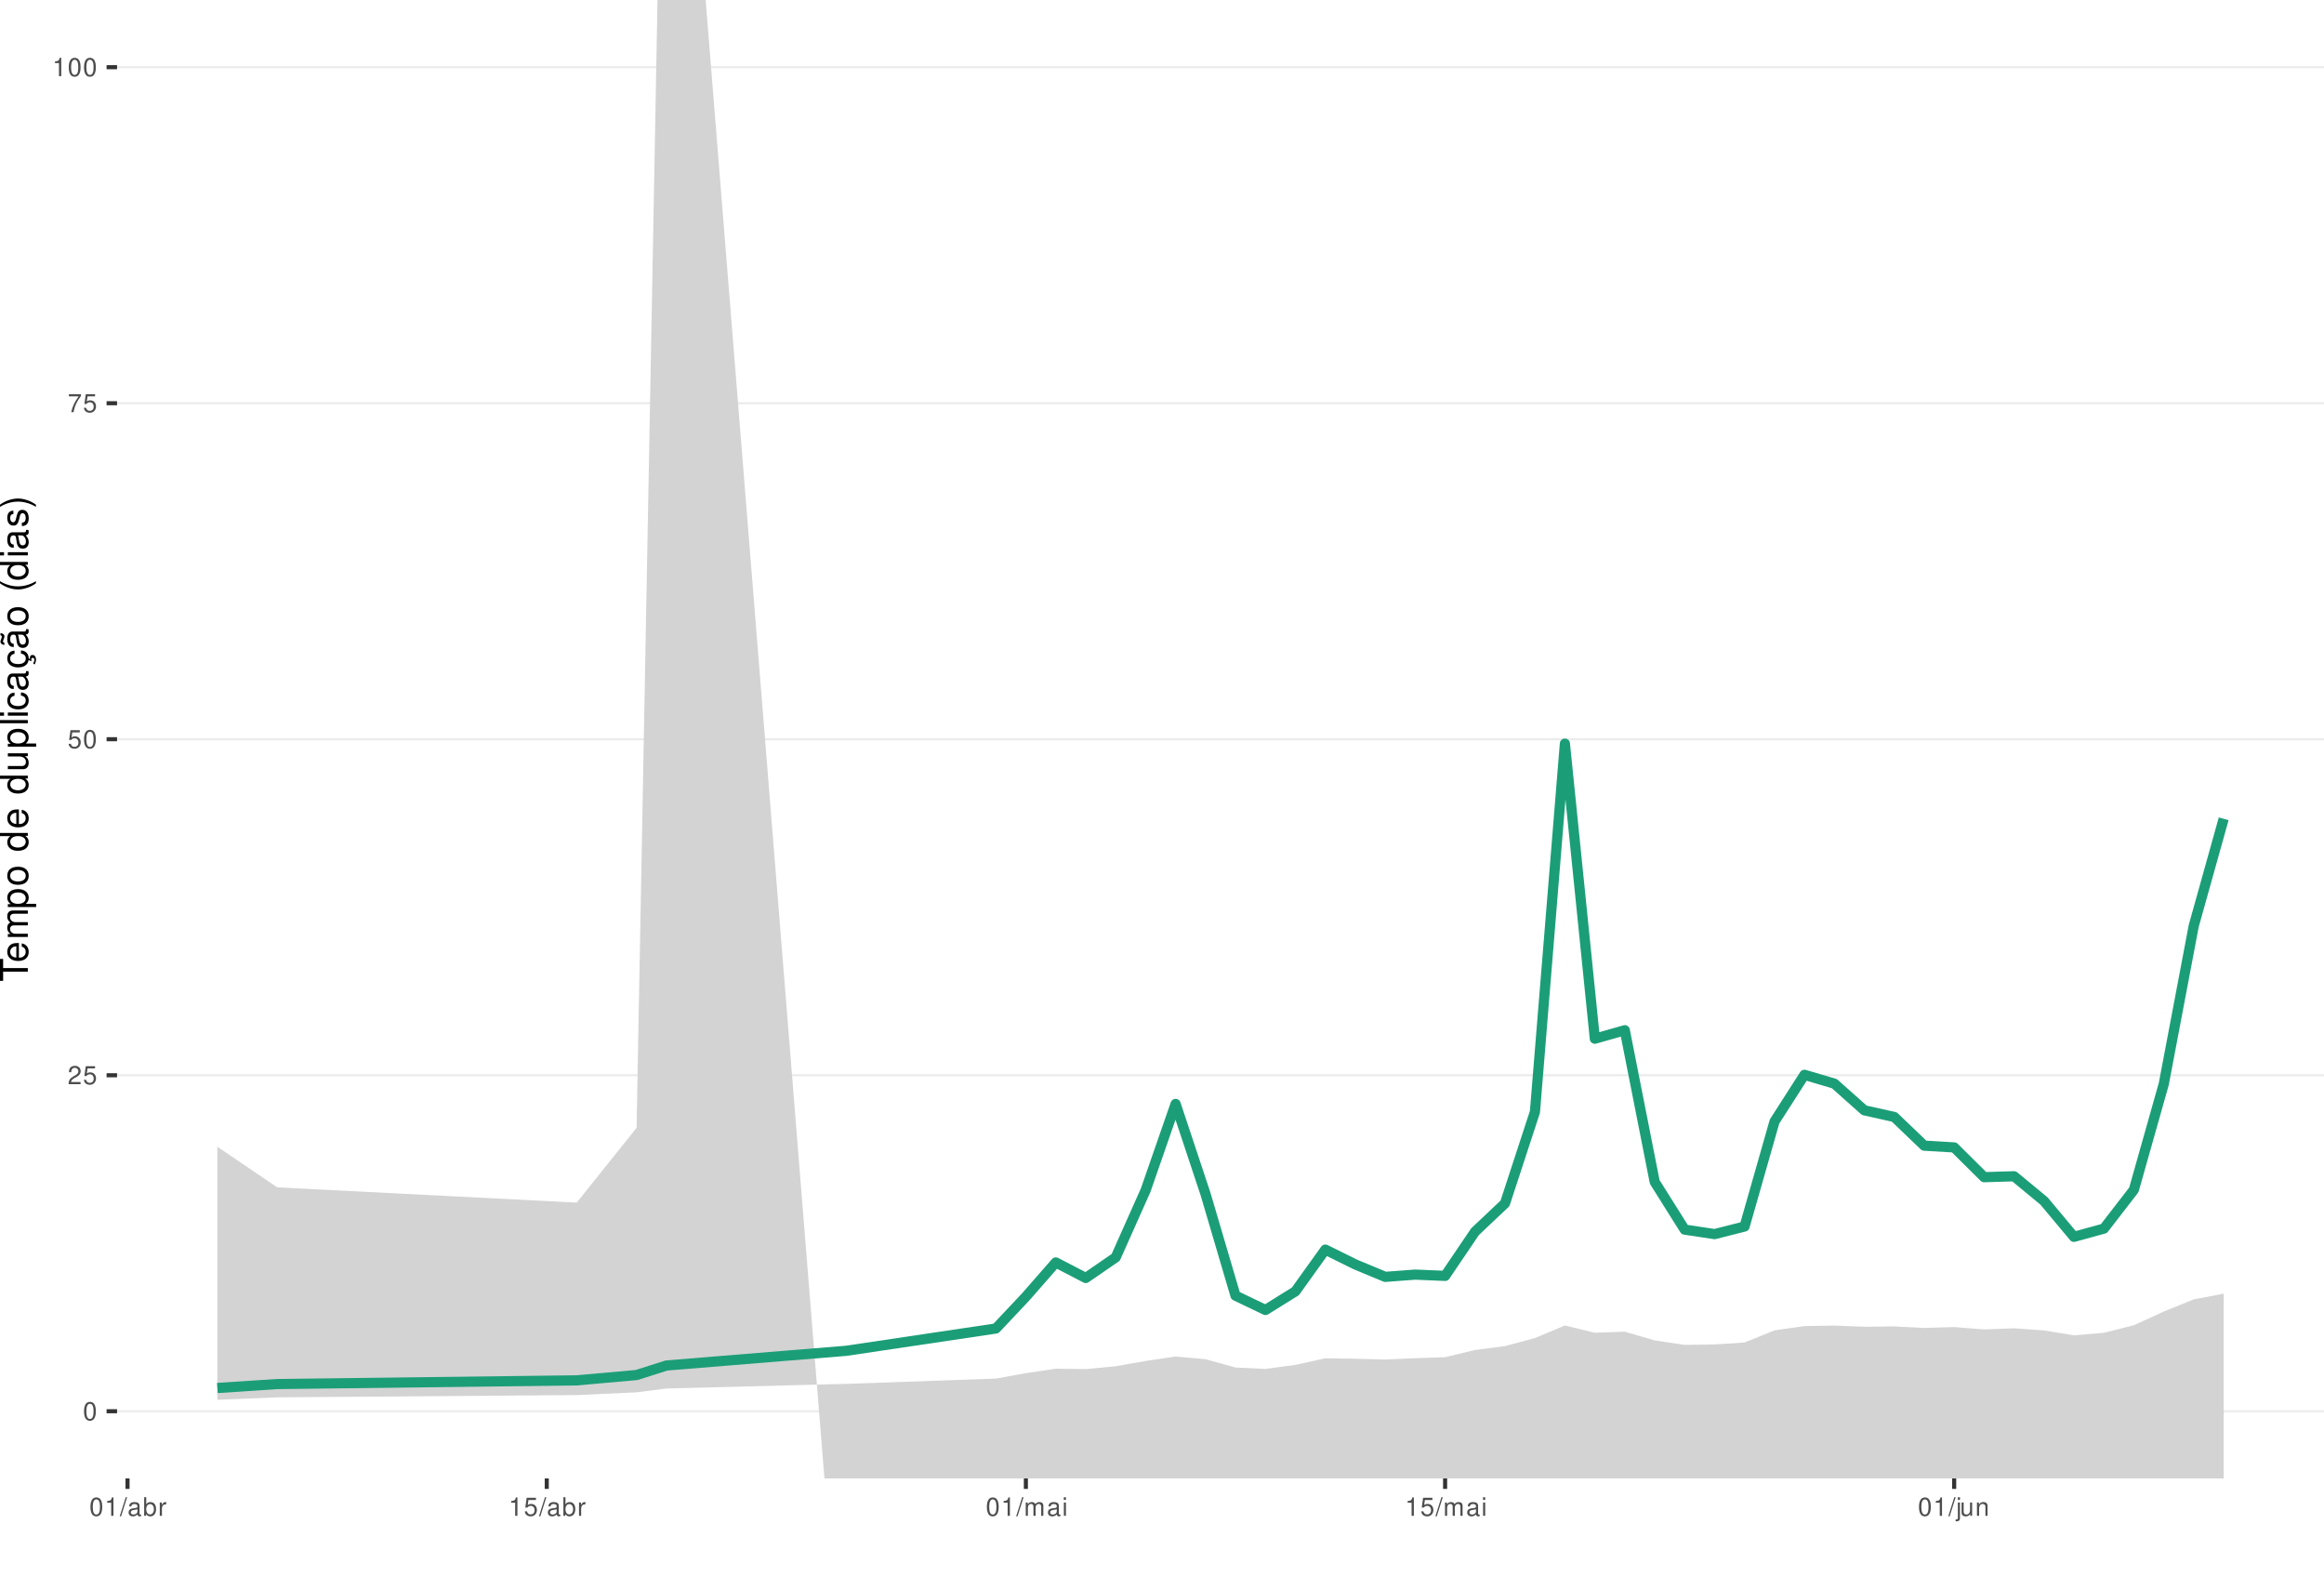
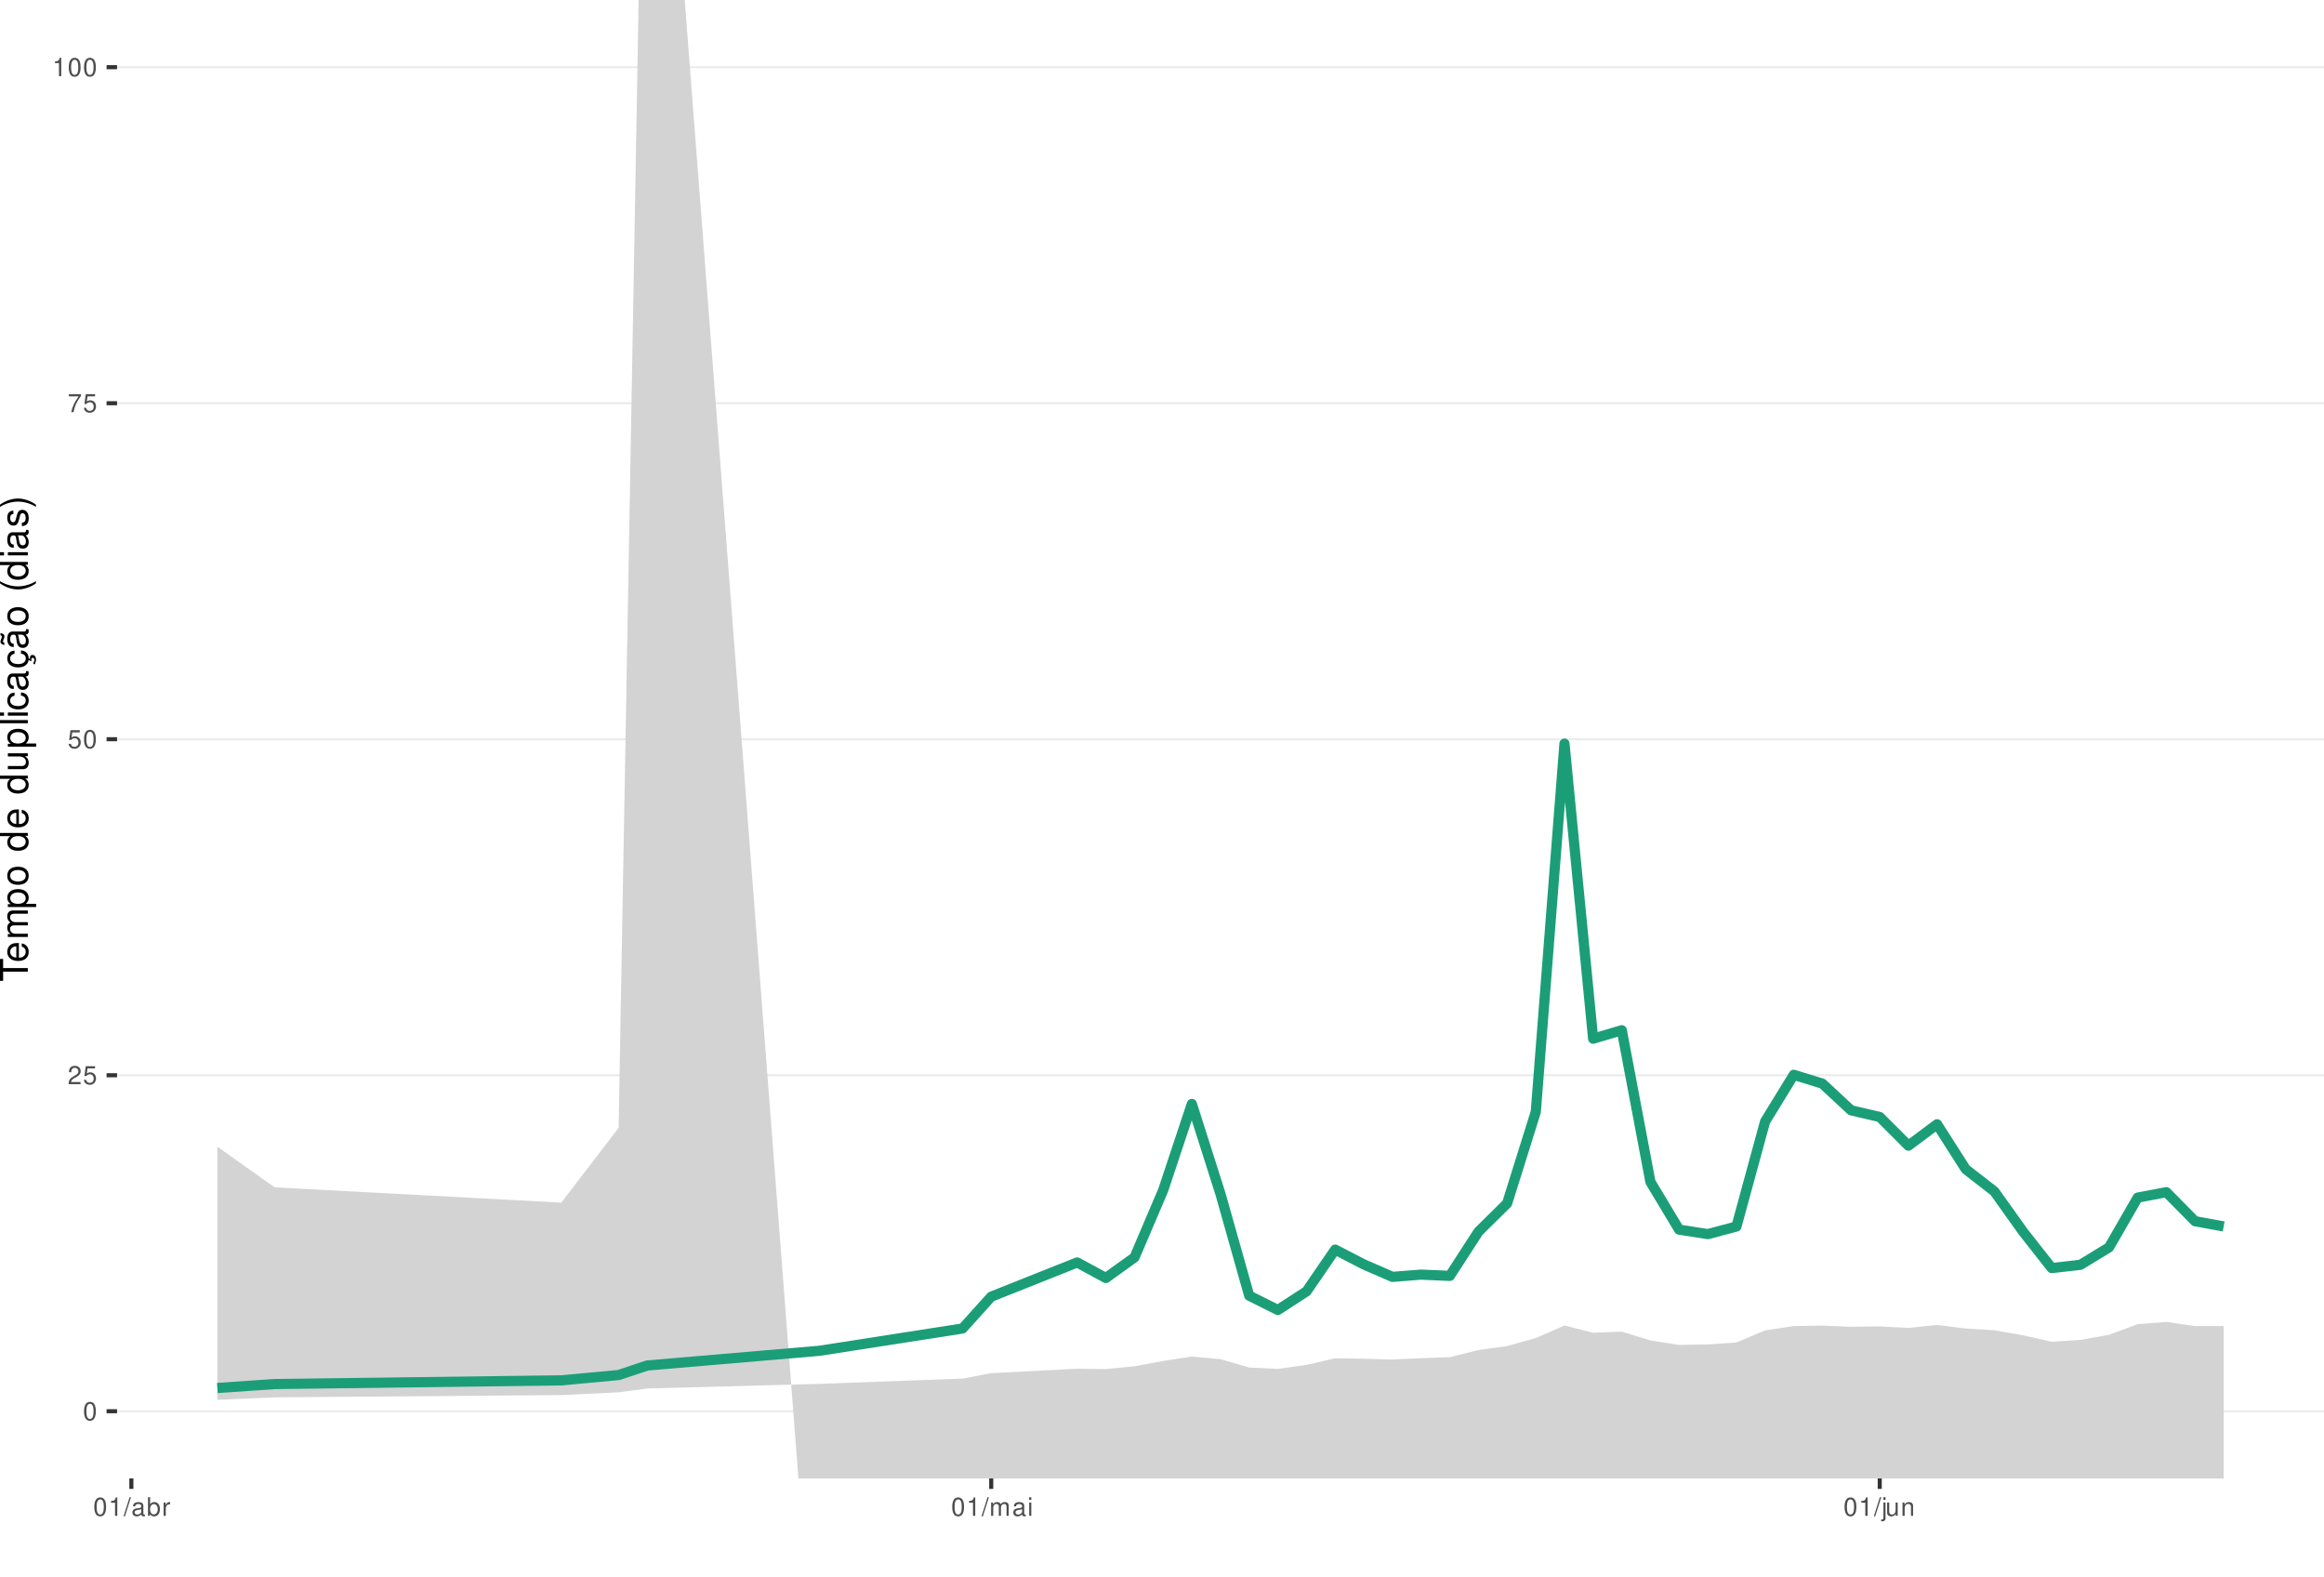
<svg xmlns="http://www.w3.org/2000/svg" xmlns:xlink="http://www.w3.org/1999/xlink" width="609pt" height="413pt" viewBox="0 0 609 413" version="1.1">
  <defs>
    <g>
      <symbol overflow="visible" id="glyph0-0">
        <path style="stroke:none;" d="" />
      </symbol>
      <symbol overflow="visible" id="glyph0-1">
        <path style="stroke:none;" d="M 1.828 -4.812 C 1.391 -4.812 0.984 -4.609 0.75 -4.281 C 0.438 -3.859 0.281 -3.219 0.281 -2.328 C 0.281 -0.703 0.812 0.156 1.828 0.156 C 2.828 0.156 3.375 -0.703 3.375 -2.297 C 3.375 -3.219 3.234 -3.844 2.922 -4.281 C 2.672 -4.625 2.281 -4.812 1.828 -4.812 Z M 1.828 -4.297 C 2.469 -4.297 2.781 -3.641 2.781 -2.344 C 2.781 -0.969 2.469 -0.328 1.812 -0.328 C 1.203 -0.328 0.891 -1 0.891 -2.328 C 0.891 -3.641 1.203 -4.297 1.828 -4.297 Z M 1.828 -4.297 " />
      </symbol>
      <symbol overflow="visible" id="glyph0-2">
        <path style="stroke:none;" d="M 3.375 -0.578 L 0.891 -0.578 C 0.938 -0.984 1.156 -1.234 1.734 -1.578 L 2.406 -1.953 C 3.062 -2.328 3.406 -2.812 3.406 -3.406 C 3.406 -3.812 3.234 -4.188 2.969 -4.438 C 2.688 -4.688 2.344 -4.812 1.891 -4.812 C 1.297 -4.812 0.844 -4.594 0.578 -4.188 C 0.422 -3.938 0.344 -3.641 0.328 -3.141 L 0.922 -3.141 C 0.938 -3.469 0.984 -3.672 1.062 -3.828 C 1.219 -4.125 1.516 -4.297 1.875 -4.297 C 2.406 -4.297 2.797 -3.906 2.797 -3.391 C 2.797 -3.016 2.578 -2.672 2.156 -2.438 L 1.547 -2.078 C 0.562 -1.516 0.281 -1.062 0.219 0 L 3.375 0 Z M 3.375 -0.578 " />
      </symbol>
      <symbol overflow="visible" id="glyph0-3">
        <path style="stroke:none;" d="M 3.172 -4.719 L 0.734 -4.719 L 0.375 -2.156 L 0.922 -2.156 C 1.188 -2.469 1.422 -2.594 1.797 -2.594 C 2.422 -2.594 2.812 -2.156 2.812 -1.453 C 2.812 -0.781 2.422 -0.359 1.781 -0.359 C 1.266 -0.359 0.953 -0.625 0.812 -1.156 L 0.234 -1.156 C 0.312 -0.766 0.375 -0.578 0.516 -0.406 C 0.781 -0.047 1.266 0.156 1.797 0.156 C 2.75 0.156 3.422 -0.547 3.422 -1.531 C 3.422 -2.469 2.797 -3.109 1.891 -3.109 C 1.562 -3.109 1.297 -3.016 1.016 -2.828 L 1.203 -4.141 L 3.172 -4.141 Z M 3.172 -4.719 " />
      </symbol>
      <symbol overflow="visible" id="glyph0-4">
        <path style="stroke:none;" d="M 3.469 -4.719 L 0.312 -4.719 L 0.312 -4.141 L 2.859 -4.141 C 1.734 -2.531 1.266 -1.547 0.922 0 L 1.547 0 C 1.797 -1.516 2.391 -2.812 3.469 -4.234 Z M 3.469 -4.719 " />
      </symbol>
      <symbol overflow="visible" id="glyph0-5">
        <path style="stroke:none;" d="M 1.719 -3.422 L 1.719 0 L 2.312 0 L 2.312 -4.812 L 1.922 -4.812 C 1.719 -4.078 1.578 -3.969 0.672 -3.859 L 0.672 -3.422 Z M 1.719 -3.422 " />
      </symbol>
      <symbol overflow="visible" id="glyph0-6">
        <path style="stroke:none;" d="M 1.531 -4.859 L -0.047 0.141 L 0.312 0.141 L 1.891 -4.859 Z M 1.531 -4.859 " />
      </symbol>
      <symbol overflow="visible" id="glyph0-7">
        <path style="stroke:none;" d="M 3.562 -0.328 C 3.5 -0.312 3.469 -0.312 3.438 -0.312 C 3.25 -0.312 3.141 -0.406 3.141 -0.578 L 3.141 -2.641 C 3.141 -3.25 2.688 -3.594 1.828 -3.594 C 1.312 -3.594 0.906 -3.438 0.672 -3.188 C 0.516 -3 0.453 -2.797 0.438 -2.453 L 0.984 -2.453 C 1.031 -2.875 1.297 -3.078 1.812 -3.078 C 2.312 -3.078 2.594 -2.891 2.594 -2.562 L 2.594 -2.406 C 2.578 -2.172 2.469 -2.078 2.016 -2.031 C 1.219 -1.922 1.109 -1.891 0.891 -1.812 C 0.484 -1.641 0.281 -1.328 0.281 -0.875 C 0.281 -0.25 0.719 0.156 1.422 0.156 C 1.859 0.156 2.219 0 2.609 -0.359 C 2.656 0 2.828 0.156 3.188 0.156 C 3.297 0.156 3.375 0.141 3.562 0.094 Z M 2.594 -1.094 C 2.594 -0.906 2.531 -0.797 2.375 -0.641 C 2.141 -0.438 1.875 -0.328 1.547 -0.328 C 1.109 -0.328 0.859 -0.547 0.859 -0.891 C 0.859 -1.266 1.094 -1.438 1.703 -1.531 C 2.297 -1.609 2.406 -1.641 2.594 -1.719 Z M 2.594 -1.094 " />
      </symbol>
      <symbol overflow="visible" id="glyph0-8">
        <path style="stroke:none;" d="M 0.359 -4.859 L 0.359 0 L 0.859 0 L 0.859 -0.453 C 1.125 -0.047 1.484 0.156 1.969 0.156 C 2.875 0.156 3.484 -0.594 3.484 -1.75 C 3.484 -2.891 2.922 -3.594 1.984 -3.594 C 1.516 -3.594 1.172 -3.406 0.906 -3.016 L 0.906 -4.859 Z M 1.891 -3.062 C 2.5 -3.062 2.906 -2.531 2.906 -1.703 C 2.906 -0.906 2.484 -0.359 1.891 -0.359 C 1.297 -0.359 0.906 -0.906 0.906 -1.719 C 0.906 -2.531 1.297 -3.062 1.891 -3.062 Z M 1.891 -3.062 " />
      </symbol>
      <symbol overflow="visible" id="glyph0-9">
        <path style="stroke:none;" d="M 0.453 -3.484 L 0.453 0 L 1.016 0 L 1.016 -1.812 C 1.031 -2.656 1.375 -3.016 2.141 -3 L 2.141 -3.562 C 2.047 -3.578 1.984 -3.594 1.922 -3.594 C 1.562 -3.594 1.297 -3.375 0.969 -2.859 L 0.969 -3.484 Z M 0.453 -3.484 " />
      </symbol>
      <symbol overflow="visible" id="glyph0-10">
        <path style="stroke:none;" d="M 0.469 -3.484 L 0.469 0 L 1.031 0 L 1.031 -2.188 C 1.031 -2.703 1.391 -3.109 1.844 -3.109 C 2.25 -3.109 2.484 -2.844 2.484 -2.406 L 2.484 0 L 3.047 0 L 3.047 -2.188 C 3.047 -2.703 3.422 -3.109 3.875 -3.109 C 4.266 -3.109 4.516 -2.844 4.516 -2.406 L 4.516 0 L 5.078 0 L 5.078 -2.609 C 5.078 -3.234 4.719 -3.594 4.062 -3.594 C 3.594 -3.594 3.312 -3.453 2.984 -3.062 C 2.781 -3.422 2.5 -3.594 2.047 -3.594 C 1.578 -3.594 1.266 -3.422 0.984 -3 L 0.984 -3.484 Z M 0.469 -3.484 " />
      </symbol>
      <symbol overflow="visible" id="glyph0-11">
        <path style="stroke:none;" d="M 1 -3.484 L 0.453 -3.484 L 0.453 0 L 1 0 Z M 1 -4.859 L 0.438 -4.859 L 0.438 -4.156 L 1 -4.156 Z M 1 -4.859 " />
      </symbol>
      <symbol overflow="visible" id="glyph0-12">
        <path style="stroke:none;" d="M 0.469 -3.484 L 0.469 0.5 C 0.469 0.859 0.359 0.969 0.016 0.969 C -0.031 0.969 -0.047 0.969 -0.125 0.953 L -0.125 1.438 C -0.047 1.438 -0.016 1.453 0.062 1.453 C 0.688 1.453 1.016 1.203 1.016 0.719 L 1.016 -3.484 Z M 1.016 -4.859 L 0.469 -4.859 L 0.469 -4.156 L 1.016 -4.156 Z M 1.016 -4.859 " />
      </symbol>
      <symbol overflow="visible" id="glyph0-13">
        <path style="stroke:none;" d="M 3.203 0 L 3.203 -3.484 L 2.656 -3.484 L 2.656 -1.516 C 2.656 -0.797 2.281 -0.328 1.703 -0.328 C 1.266 -0.328 0.984 -0.594 0.984 -1.016 L 0.984 -3.484 L 0.438 -3.484 L 0.438 -0.797 C 0.438 -0.219 0.859 0.156 1.547 0.156 C 2.062 0.156 2.391 -0.031 2.703 -0.484 L 2.703 0 Z M 3.203 0 " />
      </symbol>
      <symbol overflow="visible" id="glyph0-14">
        <path style="stroke:none;" d="M 0.469 -3.484 L 0.469 0 L 1.031 0 L 1.031 -1.922 C 1.031 -2.641 1.391 -3.109 1.969 -3.109 C 2.406 -3.109 2.688 -2.828 2.688 -2.422 L 2.688 0 L 3.234 0 L 3.234 -2.641 C 3.234 -3.219 2.812 -3.594 2.141 -3.594 C 1.625 -3.594 1.281 -3.391 0.984 -2.906 L 0.984 -3.484 Z M 0.469 -3.484 " />
      </symbol>
      <symbol overflow="visible" id="glyph1-0">
        <path style="stroke:none;" d="" />
      </symbol>
      <symbol overflow="visible" id="glyph1-1">
        <path style="stroke:none;" d="M -6.469 -3.547 L -6.469 -5.938 L -7.297 -5.938 L -7.297 -0.203 L -6.469 -0.203 L -6.469 -2.609 L 0 -2.609 L 0 -3.547 Z M -6.469 -3.547 " />
      </symbol>
      <symbol overflow="visible" id="glyph1-2">
        <path style="stroke:none;" d="M -2.344 -5.125 C -3.141 -5.125 -3.625 -5.062 -4.016 -4.922 C -4.875 -4.578 -5.391 -3.781 -5.391 -2.797 C -5.391 -1.344 -4.281 -0.406 -2.547 -0.406 C -0.812 -0.406 0.234 -1.297 0.234 -2.781 C 0.234 -3.984 -0.453 -4.812 -1.594 -5.016 L -1.594 -4.188 C -0.906 -3.953 -0.547 -3.484 -0.547 -2.812 C -0.547 -2.281 -0.781 -1.828 -1.219 -1.547 C -1.516 -1.344 -1.812 -1.281 -2.344 -1.266 Z M -3.016 -1.297 C -3.984 -1.359 -4.625 -1.953 -4.625 -2.797 C -4.625 -3.641 -3.953 -4.234 -3.016 -4.234 Z M -3.016 -1.297 " />
      </symbol>
      <symbol overflow="visible" id="glyph1-3">
        <path style="stroke:none;" d="M -5.234 -0.703 L 0 -0.703 L 0 -1.547 L -3.297 -1.547 C -4.047 -1.547 -4.656 -2.094 -4.656 -2.766 C -4.656 -3.391 -4.281 -3.734 -3.609 -3.734 L 0 -3.734 L 0 -4.578 L -3.297 -4.578 C -4.047 -4.578 -4.656 -5.125 -4.656 -5.812 C -4.656 -6.422 -4.266 -6.781 -3.609 -6.781 L 0 -6.781 L 0 -7.625 L -3.938 -7.625 C -4.875 -7.625 -5.391 -7.078 -5.391 -6.094 C -5.391 -5.406 -5.188 -4.984 -4.594 -4.484 C -5.156 -4.188 -5.391 -3.766 -5.391 -3.078 C -5.391 -2.375 -5.125 -1.906 -4.5 -1.469 L -5.234 -1.469 Z M -5.234 -0.703 " />
      </symbol>
      <symbol overflow="visible" id="glyph1-4">
        <path style="stroke:none;" d="M 2.188 -0.547 L 2.188 -1.375 L -0.547 -1.375 C -0.016 -1.812 0.234 -2.312 0.234 -2.984 C 0.234 -4.344 -0.859 -5.234 -2.531 -5.234 C -4.297 -5.234 -5.391 -4.375 -5.391 -2.984 C -5.391 -2.266 -5.062 -1.703 -4.453 -1.312 L -5.234 -1.312 L -5.234 -0.547 Z M -4.609 -2.844 C -4.609 -3.766 -3.797 -4.359 -2.547 -4.359 C -1.359 -4.359 -0.547 -3.75 -0.547 -2.844 C -0.547 -1.953 -1.344 -1.375 -2.578 -1.375 C -3.812 -1.375 -4.609 -1.953 -4.609 -2.844 Z M -4.609 -2.844 " />
      </symbol>
      <symbol overflow="visible" id="glyph1-5">
        <path style="stroke:none;" d="M -5.391 -2.719 C -5.391 -1.234 -4.344 -0.359 -2.578 -0.359 C -0.812 -0.359 0.234 -1.234 0.234 -2.734 C 0.234 -4.203 -0.812 -5.094 -2.547 -5.094 C -4.359 -5.094 -5.391 -4.234 -5.391 -2.719 Z M -4.625 -2.734 C -4.625 -3.672 -3.844 -4.234 -2.547 -4.234 C -1.312 -4.234 -0.547 -3.656 -0.547 -2.734 C -0.547 -1.797 -1.312 -1.234 -2.578 -1.234 C -3.844 -1.234 -4.625 -1.797 -4.625 -2.734 Z M -4.625 -2.734 " />
      </symbol>
      <symbol overflow="visible" id="glyph1-6">
        <path style="stroke:none;" d="" />
      </symbol>
      <symbol overflow="visible" id="glyph1-7">
        <path style="stroke:none;" d="M -7.297 -4.953 L -7.297 -4.125 L -4.578 -4.125 C -5.109 -3.766 -5.391 -3.203 -5.391 -2.516 C -5.391 -1.156 -4.297 -0.266 -2.625 -0.266 C -0.859 -0.266 0.234 -1.125 0.234 -2.547 C 0.234 -3.266 -0.047 -3.766 -0.688 -4.203 L 0 -4.203 L 0 -4.953 Z M -4.609 -2.656 C -4.609 -3.547 -3.812 -4.125 -2.562 -4.125 C -1.344 -4.125 -0.547 -3.547 -0.547 -2.656 C -0.547 -1.734 -1.359 -1.125 -2.578 -1.125 C -3.797 -1.125 -4.609 -1.734 -4.609 -2.656 Z M -4.609 -2.656 " />
      </symbol>
      <symbol overflow="visible" id="glyph1-8">
        <path style="stroke:none;" d="M 0 -4.812 L -5.234 -4.812 L -5.234 -3.984 L -2.266 -3.984 C -1.203 -3.984 -0.5 -3.438 -0.5 -2.562 C -0.5 -1.906 -0.906 -1.484 -1.531 -1.484 L -5.234 -1.484 L -5.234 -0.656 L -1.203 -0.656 C -0.328 -0.656 0.234 -1.297 0.234 -2.312 C 0.234 -3.094 -0.047 -3.578 -0.734 -4.062 L 0 -4.062 Z M 0 -4.812 " />
      </symbol>
      <symbol overflow="visible" id="glyph1-9">
        <path style="stroke:none;" d="M -7.297 -1.516 L -7.297 -0.688 L 0 -0.688 L 0 -1.516 Z M -7.297 -1.516 " />
      </symbol>
      <symbol overflow="visible" id="glyph1-10">
        <path style="stroke:none;" d="M -5.234 -1.5 L -5.234 -0.672 L 0 -0.672 L 0 -1.5 Z M -7.297 -1.5 L -7.297 -0.656 L -6.234 -0.656 L -6.234 -1.5 Z M -7.297 -1.5 " />
      </symbol>
      <symbol overflow="visible" id="glyph1-11">
        <path style="stroke:none;" d="M -3.484 -4.703 C -3.984 -4.672 -4.312 -4.562 -4.609 -4.359 C -5.094 -4 -5.391 -3.375 -5.391 -2.641 C -5.391 -1.219 -4.266 -0.312 -2.531 -0.312 C -0.844 -0.312 0.234 -1.203 0.234 -2.625 C 0.234 -3.875 -0.516 -4.672 -1.797 -4.766 L -1.797 -3.938 C -0.953 -3.797 -0.547 -3.359 -0.547 -2.656 C -0.547 -1.734 -1.297 -1.188 -2.531 -1.188 C -3.844 -1.188 -4.625 -1.719 -4.625 -2.625 C -4.625 -3.328 -4.203 -3.766 -3.484 -3.875 Z M -3.484 -4.703 " />
      </symbol>
      <symbol overflow="visible" id="glyph1-12">
        <path style="stroke:none;" d="M -0.484 -5.344 C -0.469 -5.266 -0.469 -5.219 -0.469 -5.172 C -0.469 -4.875 -0.625 -4.719 -0.875 -4.719 L -3.953 -4.719 C -4.891 -4.719 -5.391 -4.047 -5.391 -2.75 C -5.391 -1.984 -5.172 -1.375 -4.781 -1.016 C -4.516 -0.766 -4.203 -0.672 -3.688 -0.656 L -3.688 -1.484 C -4.328 -1.562 -4.625 -1.938 -4.625 -2.719 C -4.625 -3.484 -4.344 -3.891 -3.844 -3.891 L -3.625 -3.891 C -3.266 -3.875 -3.125 -3.703 -3.047 -3.016 C -2.891 -1.844 -2.844 -1.656 -2.719 -1.344 C -2.453 -0.734 -2 -0.422 -1.312 -0.422 C -0.375 -0.422 0.234 -1.078 0.234 -2.141 C 0.234 -2.797 0 -3.328 -0.547 -3.922 C 0 -3.984 0.234 -4.234 0.234 -4.781 C 0.234 -4.953 0.203 -5.062 0.141 -5.344 Z M -1.656 -3.891 C -1.375 -3.891 -1.203 -3.812 -0.969 -3.562 C -0.656 -3.219 -0.5 -2.812 -0.5 -2.312 C -0.5 -1.672 -0.812 -1.297 -1.344 -1.297 C -1.891 -1.297 -2.172 -1.656 -2.297 -2.547 C -2.422 -3.438 -2.453 -3.609 -2.594 -3.891 Z M -1.656 -3.891 " />
      </symbol>
      <symbol overflow="visible" id="glyph1-13">
        <path style="stroke:none;" d="M 0.234 -2.641 C 0.234 -3.875 -0.547 -4.703 -1.797 -4.766 L -1.797 -3.938 C -0.953 -3.797 -0.531 -3.359 -0.531 -2.656 C -0.531 -1.734 -1.281 -1.188 -2.516 -1.188 C -3.844 -1.188 -4.625 -1.719 -4.625 -2.625 C -4.625 -3.328 -4.203 -3.766 -3.484 -3.875 L -3.484 -4.703 C -3.984 -4.672 -4.312 -4.562 -4.609 -4.359 C -5.094 -4 -5.391 -3.375 -5.391 -2.641 C -5.391 -1.219 -4.266 -0.312 -2.531 -0.312 C -1.469 -0.312 -0.625 -0.672 -0.156 -1.312 C 0.047 -1.594 0.125 -1.812 0.203 -2.25 L 0.922 -1.938 L 0.984 -2.062 C 0.938 -2.188 0.906 -2.25 0.906 -2.375 C 0.906 -2.656 1.047 -2.828 1.281 -2.828 C 1.547 -2.828 1.734 -2.594 1.734 -2.297 C 1.734 -2.031 1.672 -1.844 1.438 -1.406 L 1.406 -1.312 L 1.812 -1.094 C 2.078 -1.75 2.141 -1.953 2.141 -2.344 C 2.141 -3.109 1.781 -3.578 1.203 -3.578 C 0.781 -3.578 0.547 -3.297 0.547 -2.797 C 0.547 -2.703 0.547 -2.641 0.562 -2.516 Z M 0.234 -2.641 " />
      </symbol>
      <symbol overflow="visible" id="glyph1-14">
        <path style="stroke:none;" d="M -0.484 -5.344 C -0.469 -5.266 -0.469 -5.219 -0.469 -5.172 C -0.469 -4.875 -0.625 -4.719 -0.875 -4.719 L -3.953 -4.719 C -4.891 -4.719 -5.391 -4.047 -5.391 -2.75 C -5.391 -1.984 -5.172 -1.375 -4.781 -1.016 C -4.516 -0.766 -4.203 -0.672 -3.688 -0.656 L -3.688 -1.484 C -4.328 -1.562 -4.625 -1.938 -4.625 -2.719 C -4.625 -3.484 -4.344 -3.891 -3.844 -3.891 L -3.625 -3.891 C -3.266 -3.875 -3.125 -3.703 -3.047 -3.016 C -2.891 -1.844 -2.844 -1.656 -2.719 -1.344 C -2.453 -0.734 -2 -0.422 -1.312 -0.422 C -0.375 -0.422 0.234 -1.078 0.234 -2.141 C 0.234 -2.797 0 -3.328 -0.547 -3.922 C 0 -3.984 0.234 -4.234 0.234 -4.781 C 0.234 -4.953 0.203 -5.062 0.141 -5.344 Z M -1.656 -3.891 C -1.375 -3.891 -1.203 -3.812 -0.969 -3.562 C -0.656 -3.219 -0.5 -2.812 -0.5 -2.312 C -0.5 -1.672 -0.812 -1.297 -1.344 -1.297 C -1.891 -1.297 -2.172 -1.656 -2.297 -2.547 C -2.422 -3.438 -2.453 -3.609 -2.594 -3.891 Z M -7.172 -3.75 C -6.922 -3.672 -6.812 -3.547 -6.812 -3.375 C -6.812 -3.25 -6.875 -2.984 -6.984 -2.734 C -7.156 -2.312 -7.172 -2.25 -7.172 -2.047 C -7.172 -1.594 -6.797 -1.297 -6.141 -1.188 L -6.141 -1.766 C -6.375 -1.812 -6.5 -1.938 -6.5 -2.094 C -6.5 -2.203 -6.469 -2.344 -6.375 -2.578 C -6.156 -3.156 -6.125 -3.234 -6.125 -3.438 C -6.125 -3.922 -6.484 -4.219 -7.172 -4.312 Z M -7.172 -3.75 " />
      </symbol>
      <symbol overflow="visible" id="glyph1-15">
        <path style="stroke:none;" d="M -7.297 -2.359 C -5.984 -1.359 -4.156 -0.734 -2.594 -0.734 C -1.016 -0.734 0.812 -1.359 2.125 -2.359 L 2.125 -2.906 C 0.688 -2.031 -0.984 -1.547 -2.594 -1.547 C -4.188 -1.547 -5.875 -2.031 -7.297 -2.906 Z M -7.297 -2.359 " />
      </symbol>
      <symbol overflow="visible" id="glyph1-16">
        <path style="stroke:none;" d="M -3.781 -4.375 C -4.812 -4.375 -5.391 -3.688 -5.391 -2.484 C -5.391 -1.266 -4.766 -0.469 -3.797 -0.469 C -2.969 -0.469 -2.578 -0.891 -2.281 -2.125 L -2.094 -2.906 C -1.953 -3.484 -1.734 -3.719 -1.375 -3.719 C -0.875 -3.719 -0.547 -3.234 -0.547 -2.5 C -0.547 -2.047 -0.672 -1.672 -0.891 -1.453 C -1.047 -1.328 -1.188 -1.266 -1.562 -1.219 L -1.562 -0.344 C -0.344 -0.375 0.234 -1.062 0.234 -2.438 C 0.234 -3.75 -0.422 -4.594 -1.438 -4.594 C -2.203 -4.594 -2.641 -4.156 -2.891 -3.109 L -3.078 -2.312 C -3.234 -1.625 -3.453 -1.344 -3.828 -1.344 C -4.312 -1.344 -4.625 -1.766 -4.625 -2.453 C -4.625 -3.125 -4.328 -3.484 -3.781 -3.5 Z M -3.781 -4.375 " />
      </symbol>
      <symbol overflow="visible" id="glyph1-17">
        <path style="stroke:none;" d="M 2.125 -0.938 C 0.812 -1.938 -1.016 -2.562 -2.578 -2.562 C -4.156 -2.562 -5.984 -1.938 -7.297 -0.938 L -7.297 -0.375 C -5.859 -1.266 -4.188 -1.75 -2.578 -1.75 C -0.984 -1.75 0.703 -1.266 2.125 -0.375 Z M 2.125 -0.938 " />
      </symbol>
    </g>
    <clipPath id="clip1">
      <path d="M 30.672 0 L 609 0 L 609 387.328 L 30.672 387.328 Z M 30.672 0 " />
    </clipPath>
    <clipPath id="clip2">
      <path d="M 30.672 369 L 609 369 L 609 370 L 30.672 370 Z M 30.672 369 " />
    </clipPath>
    <clipPath id="clip3">
      <path d="M 30.672 281 L 609 281 L 609 282 L 30.672 282 Z M 30.672 281 " />
    </clipPath>
    <clipPath id="clip4">
      <path d="M 30.672 193 L 609 193 L 609 194 L 30.672 194 Z M 30.672 193 " />
    </clipPath>
    <clipPath id="clip5">
      <path d="M 30.672 105 L 609 105 L 609 106 L 30.672 106 Z M 30.672 105 " />
    </clipPath>
    <clipPath id="clip6">
      <path d="M 30.672 17 L 609 17 L 609 18 L 30.672 18 Z M 30.672 17 " />
    </clipPath>
    <clipPath id="clip7">
      <path d="M 56 0 L 583 0 L 583 387.328 L 56 387.328 Z M 56 0 " />
    </clipPath>
  </defs>
  <g id="surface51">
    <rect x="0" y="0" width="609" height="413" style="fill:rgb(100%,100%,100%);fill-opacity:1;stroke:none;" />
    <rect x="0" y="0" width="609" height="413" style="fill:rgb(100%,100%,100%);fill-opacity:1;stroke:none;" />
    <path style="fill:none;stroke-width:1.067;stroke-linecap:round;stroke-linejoin:round;stroke:rgb(100%,100%,100%);stroke-opacity:1;stroke-miterlimit:10;" d="M 0 413 L 609 413 L 609 0 L 0 0 Z M 0 413 " />
    <g clip-path="url(#clip1)" clip-rule="nonzero">
      <path style=" stroke:none;fill-rule:nonzero;fill:rgb(100%,100%,100%);fill-opacity:1;" d="M 30.672 387.328 L 609 387.328 L 609 0 L 30.672 0 Z M 30.672 387.328 " />
    </g>
    <g clip-path="url(#clip2)" clip-rule="nonzero">
      <path style="fill:none;stroke-width:0.533;stroke-linecap:butt;stroke-linejoin:round;stroke:rgb(92.157%,92.157%,92.157%);stroke-opacity:1;stroke-miterlimit:10;" d="M 30.672 369.723 L 609 369.723 " />
    </g>
    <g clip-path="url(#clip3)" clip-rule="nonzero">
      <path style="fill:none;stroke-width:0.533;stroke-linecap:butt;stroke-linejoin:round;stroke:rgb(92.157%,92.157%,92.157%);stroke-opacity:1;stroke-miterlimit:10;" d="M 30.672 281.695 L 609 281.695 " />
    </g>
    <g clip-path="url(#clip4)" clip-rule="nonzero">
      <path style="fill:none;stroke-width:0.533;stroke-linecap:butt;stroke-linejoin:round;stroke:rgb(92.157%,92.157%,92.157%);stroke-opacity:1;stroke-miterlimit:10;" d="M 30.672 193.664 L 609 193.664 " />
    </g>
    <g clip-path="url(#clip5)" clip-rule="nonzero">
      <path style="fill:none;stroke-width:0.533;stroke-linecap:butt;stroke-linejoin:round;stroke:rgb(92.157%,92.157%,92.157%);stroke-opacity:1;stroke-miterlimit:10;" d="M 30.672 105.637 L 609 105.637 " />
    </g>
    <g clip-path="url(#clip6)" clip-rule="nonzero">
      <path style="fill:none;stroke-width:0.533;stroke-linecap:butt;stroke-linejoin:round;stroke:rgb(92.157%,92.157%,92.157%);stroke-opacity:1;stroke-miterlimit:10;" d="M 30.672 17.605 L 609 17.605 " />
    </g>
    <g clip-path="url(#clip7)" clip-rule="nonzero">
-       <path style=" stroke:none;fill-rule:nonzero;fill:rgb(82.745%,82.745%,82.745%);fill-opacity:1;" d="M 56.957 300.422 L 72.652 311.066 L 151.125 315.062 L 166.816 295.473 L 172.301 0 L 184.914 0 L 218.105 413 L 260.414 413 L 260.984 412.332 L 268.828 400.223 L 276.676 396.113 L 284.523 400.352 L 292.371 398.48 L 300.219 394.09 L 308.066 392.094 L 315.91 396.125 L 321.969 413 L 345.863 413 L 347.301 410.402 L 349.754 413 L 396.992 413 L 402.23 407.398 L 410.078 400 L 417.926 405.371 L 425.77 405.629 L 430.254 413 L 582.711 413 L 582.711 338.926 L 574.867 340.41 L 567.02 343.594 L 559.172 347.195 L 551.324 349.164 L 543.477 349.836 L 535.629 348.547 L 527.781 347.988 L 519.938 348.293 L 512.09 347.668 L 504.242 347.895 L 496.395 347.496 L 488.547 347.582 L 480.699 347.281 L 472.852 347.41 L 465.008 348.535 L 457.16 351.703 L 449.312 352.219 L 441.465 352.34 L 433.617 351.168 L 425.77 348.871 L 417.926 349.156 L 410.078 347.254 L 402.23 350.543 L 394.383 352.652 L 386.535 353.68 L 378.688 355.559 L 370.84 355.824 L 362.996 356.172 L 355.148 355.965 L 347.301 355.852 L 339.453 357.574 L 331.605 358.633 L 323.758 358.262 L 315.91 356.082 L 308.066 355.387 L 300.219 356.543 L 292.371 357.934 L 284.523 358.672 L 276.676 358.578 L 268.828 359.742 L 260.984 361.164 L 221.746 362.547 L 174.664 363.758 L 166.816 364.766 L 151.125 365.484 L 72.652 366.078 L 56.957 366.715 Z M 56.957 300.422 " />
-     </g>
-     <path style="fill:none;stroke-width:2.667;stroke-linecap:butt;stroke-linejoin:round;stroke:rgb(10.588%,61.961%,46.667%);stroke-opacity:1;stroke-miterlimit:10;" d="M 56.957 363.629 L 72.652 362.594 L 151.125 361.629 L 166.816 360.23 L 174.664 357.734 L 221.746 353.887 L 260.984 348.039 L 268.828 339.707 L 276.676 330.738 L 284.523 334.812 L 292.371 329.406 L 300.219 311.801 L 308.066 289.211 L 315.91 312.82 L 323.758 339.434 L 331.605 343.195 L 339.453 338.32 L 347.301 327.375 L 355.148 331.254 L 362.996 334.516 L 370.84 333.926 L 378.688 334.258 L 386.535 322.672 L 394.383 315.262 L 402.23 291.277 L 410.078 194.82 L 417.926 272.121 L 425.77 269.902 L 433.617 309.648 L 441.465 322.137 L 449.312 323.316 L 457.16 321.324 L 465.008 293.824 L 472.852 281.582 L 480.699 283.898 L 488.547 290.883 L 496.395 292.629 L 504.242 300.148 L 512.09 300.605 L 519.938 308.398 L 527.781 308.16 L 535.629 314.641 L 543.477 324.031 L 551.324 321.871 L 559.172 311.719 L 567.02 283.953 L 574.867 242.555 L 582.711 214.512 " />
+       <path style=" stroke:none;fill-rule:nonzero;fill:rgb(82.745%,82.745%,82.745%);fill-opacity:1;" d="M 56.957 300.422 L 71.98 311.066 L 147.09 315.062 L 162.109 295.473 L 167.355 0 L 179.43 0 L 211.199 413 L 251.691 413 L 252.238 412.332 L 259.75 400.223 L 282.281 396.113 L 289.793 400.352 L 297.305 398.48 L 304.812 394.09 L 312.324 392.094 L 319.836 396.125 L 325.633 413 L 348.504 413 L 349.879 410.402 L 352.227 413 L 397.441 413 L 402.453 407.398 L 409.965 400 L 417.477 405.371 L 424.984 405.629 L 429.277 413 L 582.711 413 L 582.711 347.41 L 575.203 347.402 L 567.691 346.324 L 560.18 346.895 L 552.668 349.695 L 545.16 351.027 L 537.648 351.516 L 530.137 349.828 L 522.625 348.508 L 515.117 348.059 L 507.605 347.105 L 500.094 347.895 L 492.582 347.496 L 485.074 347.582 L 477.562 347.281 L 470.051 347.41 L 462.539 348.535 L 455.031 351.703 L 447.52 352.219 L 440.008 352.34 L 432.496 351.168 L 424.984 348.871 L 417.477 349.156 L 409.965 347.254 L 402.453 350.543 L 394.941 352.652 L 387.434 353.68 L 379.922 355.559 L 372.41 355.824 L 364.898 356.172 L 357.391 355.965 L 349.879 355.852 L 342.367 357.574 L 334.855 358.633 L 327.348 358.262 L 319.836 356.082 L 312.324 355.387 L 304.812 356.543 L 297.305 357.934 L 289.793 358.672 L 282.281 358.578 L 259.75 359.742 L 252.238 361.164 L 214.684 362.547 L 169.621 363.758 L 162.109 364.766 L 147.09 365.484 L 71.98 366.078 L 56.957 366.715 Z M 56.957 300.422 " />
+     </g>
+     <path style="fill:none;stroke-width:2.667;stroke-linecap:butt;stroke-linejoin:round;stroke:rgb(10.588%,61.961%,46.667%);stroke-opacity:1;stroke-miterlimit:10;" d="M 56.957 363.629 L 71.98 362.594 L 147.09 361.629 L 162.109 360.23 L 169.621 357.734 L 214.684 353.887 L 252.238 348.039 L 259.75 339.707 L 282.281 330.738 L 289.793 334.812 L 297.305 329.406 L 304.812 311.801 L 312.324 289.211 L 319.836 312.82 L 327.348 339.434 L 334.855 343.195 L 342.367 338.32 L 349.879 327.375 L 357.391 331.254 L 364.898 334.516 L 372.41 333.926 L 379.922 334.258 L 387.434 322.672 L 394.941 315.262 L 402.453 291.277 L 409.965 194.82 L 417.477 272.121 L 424.984 269.902 L 432.496 309.648 L 440.008 322.137 L 447.52 323.316 L 455.031 321.324 L 462.539 293.824 L 470.051 281.582 L 477.562 283.898 L 485.074 290.883 L 492.582 292.629 L 500.094 300.148 L 507.605 294.539 L 515.117 306.305 L 522.625 312.137 L 530.137 322.672 L 537.648 332.215 L 545.16 331.359 L 552.668 326.789 L 560.18 313.75 L 567.691 312.328 L 575.203 319.93 L 582.711 321.312 " />
    <g style="fill:rgb(30.196%,30.196%,30.196%);fill-opacity:1;">
      <use xlink:href="#glyph0-1" x="21.738" y="372.07" />
    </g>
    <g style="fill:rgb(30.196%,30.196%,30.196%);fill-opacity:1;">
      <use xlink:href="#glyph0-2" x="17.738" y="284.043" />
      <use xlink:href="#glyph0-3" x="21.738" y="284.043" />
    </g>
    <g style="fill:rgb(30.196%,30.196%,30.196%);fill-opacity:1;">
      <use xlink:href="#glyph0-3" x="17.738" y="196.012" />
      <use xlink:href="#glyph0-1" x="21.738" y="196.012" />
    </g>
    <g style="fill:rgb(30.196%,30.196%,30.196%);fill-opacity:1;">
      <use xlink:href="#glyph0-4" x="17.738" y="107.984" />
      <use xlink:href="#glyph0-3" x="21.738" y="107.984" />
    </g>
    <g style="fill:rgb(30.196%,30.196%,30.196%);fill-opacity:1;">
      <use xlink:href="#glyph0-5" x="13.738" y="19.953" />
      <use xlink:href="#glyph0-1" x="17.738" y="19.953" />
      <use xlink:href="#glyph0-1" x="21.738" y="19.953" />
    </g>
    <path style="fill:none;stroke-width:1.067;stroke-linecap:butt;stroke-linejoin:round;stroke:rgb(20%,20%,20%);stroke-opacity:1;stroke-miterlimit:10;" d="M 27.93 369.723 L 30.672 369.723 " />
    <path style="fill:none;stroke-width:1.067;stroke-linecap:butt;stroke-linejoin:round;stroke:rgb(20%,20%,20%);stroke-opacity:1;stroke-miterlimit:10;" d="M 27.93 281.695 L 30.672 281.695 " />
    <path style="fill:none;stroke-width:1.067;stroke-linecap:butt;stroke-linejoin:round;stroke:rgb(20%,20%,20%);stroke-opacity:1;stroke-miterlimit:10;" d="M 27.93 193.664 L 30.672 193.664 " />
    <path style="fill:none;stroke-width:1.067;stroke-linecap:butt;stroke-linejoin:round;stroke:rgb(20%,20%,20%);stroke-opacity:1;stroke-miterlimit:10;" d="M 27.93 105.637 L 30.672 105.637 " />
    <path style="fill:none;stroke-width:1.067;stroke-linecap:butt;stroke-linejoin:round;stroke:rgb(20%,20%,20%);stroke-opacity:1;stroke-miterlimit:10;" d="M 27.93 17.605 L 30.672 17.605 " />
-     <path style="fill:none;stroke-width:1.067;stroke-linecap:butt;stroke-linejoin:round;stroke:rgb(20%,20%,20%);stroke-opacity:1;stroke-miterlimit:10;" d="M 33.418 390.07 L 33.418 387.328 " />
-     <path style="fill:none;stroke-width:1.067;stroke-linecap:butt;stroke-linejoin:round;stroke:rgb(20%,20%,20%);stroke-opacity:1;stroke-miterlimit:10;" d="M 143.277 390.07 L 143.277 387.328 " />
-     <path style="fill:none;stroke-width:1.067;stroke-linecap:butt;stroke-linejoin:round;stroke:rgb(20%,20%,20%);stroke-opacity:1;stroke-miterlimit:10;" d="M 268.828 390.07 L 268.828 387.328 " />
-     <path style="fill:none;stroke-width:1.067;stroke-linecap:butt;stroke-linejoin:round;stroke:rgb(20%,20%,20%);stroke-opacity:1;stroke-miterlimit:10;" d="M 378.688 390.07 L 378.688 387.328 " />
-     <path style="fill:none;stroke-width:1.067;stroke-linecap:butt;stroke-linejoin:round;stroke:rgb(20%,20%,20%);stroke-opacity:1;stroke-miterlimit:10;" d="M 512.09 390.07 L 512.09 387.328 " />
-     <g style="fill:rgb(30.196%,30.196%,30.196%);fill-opacity:1;">
-       <use xlink:href="#glyph0-1" x="23.418" y="397.109" />
-       <use xlink:href="#glyph0-5" x="27.418" y="397.109" />
-       <use xlink:href="#glyph0-6" x="31.418" y="397.109" />
-       <use xlink:href="#glyph0-7" x="33.418" y="397.109" />
-       <use xlink:href="#glyph0-8" x="37.418" y="397.109" />
-       <use xlink:href="#glyph0-9" x="41.418" y="397.109" />
-     </g>
-     <g style="fill:rgb(30.196%,30.196%,30.196%);fill-opacity:1;">
-       <use xlink:href="#glyph0-5" x="133.277" y="397.109" />
-       <use xlink:href="#glyph0-3" x="137.277" y="397.109" />
-       <use xlink:href="#glyph0-6" x="141.277" y="397.109" />
-       <use xlink:href="#glyph0-7" x="143.277" y="397.109" />
-       <use xlink:href="#glyph0-8" x="147.277" y="397.109" />
-       <use xlink:href="#glyph0-9" x="151.277" y="397.109" />
-     </g>
-     <g style="fill:rgb(30.196%,30.196%,30.196%);fill-opacity:1;">
-       <use xlink:href="#glyph0-1" x="258.328" y="397.109" />
-       <use xlink:href="#glyph0-5" x="262.328" y="397.109" />
-       <use xlink:href="#glyph0-6" x="266.328" y="397.109" />
-       <use xlink:href="#glyph0-10" x="268.328" y="397.109" />
-       <use xlink:href="#glyph0-7" x="274.328" y="397.109" />
-       <use xlink:href="#glyph0-11" x="278.328" y="397.109" />
-     </g>
-     <g style="fill:rgb(30.196%,30.196%,30.196%);fill-opacity:1;">
-       <use xlink:href="#glyph0-5" x="368.188" y="397.109" />
-       <use xlink:href="#glyph0-3" x="372.188" y="397.109" />
-       <use xlink:href="#glyph0-6" x="376.188" y="397.109" />
-       <use xlink:href="#glyph0-10" x="378.188" y="397.109" />
-       <use xlink:href="#glyph0-7" x="384.188" y="397.109" />
-       <use xlink:href="#glyph0-11" x="388.188" y="397.109" />
-     </g>
-     <g style="fill:rgb(30.196%,30.196%,30.196%);fill-opacity:1;">
-       <use xlink:href="#glyph0-1" x="502.59" y="397.109" />
-       <use xlink:href="#glyph0-5" x="506.59" y="397.109" />
-       <use xlink:href="#glyph0-6" x="510.59" y="397.109" />
-       <use xlink:href="#glyph0-12" x="512.59" y="397.109" />
-       <use xlink:href="#glyph0-13" x="513.59" y="397.109" />
-       <use xlink:href="#glyph0-14" x="517.59" y="397.109" />
+     <path style="fill:none;stroke-width:1.067;stroke-linecap:butt;stroke-linejoin:round;stroke:rgb(20%,20%,20%);stroke-opacity:1;stroke-miterlimit:10;" d="M 34.426 390.07 L 34.426 387.328 " />
+     <path style="fill:none;stroke-width:1.067;stroke-linecap:butt;stroke-linejoin:round;stroke:rgb(20%,20%,20%);stroke-opacity:1;stroke-miterlimit:10;" d="M 259.75 390.07 L 259.75 387.328 " />
+     <path style="fill:none;stroke-width:1.067;stroke-linecap:butt;stroke-linejoin:round;stroke:rgb(20%,20%,20%);stroke-opacity:1;stroke-miterlimit:10;" d="M 492.582 390.07 L 492.582 387.328 " />
+     <g style="fill:rgb(30.196%,30.196%,30.196%);fill-opacity:1;">
+       <use xlink:href="#glyph0-1" x="24.426" y="397.109" />
+       <use xlink:href="#glyph0-5" x="28.426" y="397.109" />
+       <use xlink:href="#glyph0-6" x="32.426" y="397.109" />
+       <use xlink:href="#glyph0-7" x="34.426" y="397.109" />
+       <use xlink:href="#glyph0-8" x="38.426" y="397.109" />
+       <use xlink:href="#glyph0-9" x="42.426" y="397.109" />
+     </g>
+     <g style="fill:rgb(30.196%,30.196%,30.196%);fill-opacity:1;">
+       <use xlink:href="#glyph0-1" x="249.25" y="397.109" />
+       <use xlink:href="#glyph0-5" x="253.25" y="397.109" />
+       <use xlink:href="#glyph0-6" x="257.25" y="397.109" />
+       <use xlink:href="#glyph0-10" x="259.25" y="397.109" />
+       <use xlink:href="#glyph0-7" x="265.25" y="397.109" />
+       <use xlink:href="#glyph0-11" x="269.25" y="397.109" />
+     </g>
+     <g style="fill:rgb(30.196%,30.196%,30.196%);fill-opacity:1;">
+       <use xlink:href="#glyph0-1" x="483.082" y="397.109" />
+       <use xlink:href="#glyph0-5" x="487.082" y="397.109" />
+       <use xlink:href="#glyph0-6" x="491.082" y="397.109" />
+       <use xlink:href="#glyph0-12" x="493.082" y="397.109" />
+       <use xlink:href="#glyph0-13" x="494.082" y="397.109" />
+       <use xlink:href="#glyph0-14" x="498.082" y="397.109" />
    </g>
    <g style="fill:rgb(0%,0%,0%);fill-opacity:1;">
      <use xlink:href="#glyph1-1" x="7.29" y="257.164" />
      <use xlink:href="#glyph1-2" x="7.29" y="252.164" />
      <use xlink:href="#glyph1-3" x="7.29" y="246.164" />
      <use xlink:href="#glyph1-4" x="7.29" y="238.164" />
      <use xlink:href="#glyph1-5" x="7.29" y="232.164" />
      <use xlink:href="#glyph1-6" x="7.29" y="226.164" />
      <use xlink:href="#glyph1-7" x="7.29" y="223.164" />
      <use xlink:href="#glyph1-2" x="7.29" y="217.164" />
      <use xlink:href="#glyph1-6" x="7.29" y="211.164" />
      <use xlink:href="#glyph1-7" x="7.29" y="208.164" />
      <use xlink:href="#glyph1-8" x="7.29" y="202.164" />
      <use xlink:href="#glyph1-4" x="7.29" y="196.164" />
      <use xlink:href="#glyph1-9" x="7.29" y="190.164" />
      <use xlink:href="#glyph1-10" x="7.29" y="188.164" />
      <use xlink:href="#glyph1-11" x="7.29" y="186.164" />
      <use xlink:href="#glyph1-12" x="7.29" y="181.164" />
      <use xlink:href="#glyph1-13" x="7.29" y="175.164" />
      <use xlink:href="#glyph1-14" x="7.29" y="170.164" />
      <use xlink:href="#glyph1-5" x="7.29" y="164.164" />
      <use xlink:href="#glyph1-6" x="7.29" y="158.164" />
      <use xlink:href="#glyph1-15" x="7.29" y="155.164" />
      <use xlink:href="#glyph1-7" x="7.29" y="152.164" />
      <use xlink:href="#glyph1-10" x="7.29" y="146.164" />
      <use xlink:href="#glyph1-12" x="7.29" y="144.164" />
      <use xlink:href="#glyph1-16" x="7.29" y="138.164" />
      <use xlink:href="#glyph1-17" x="7.29" y="133.164" />
    </g>
  </g>
</svg>
